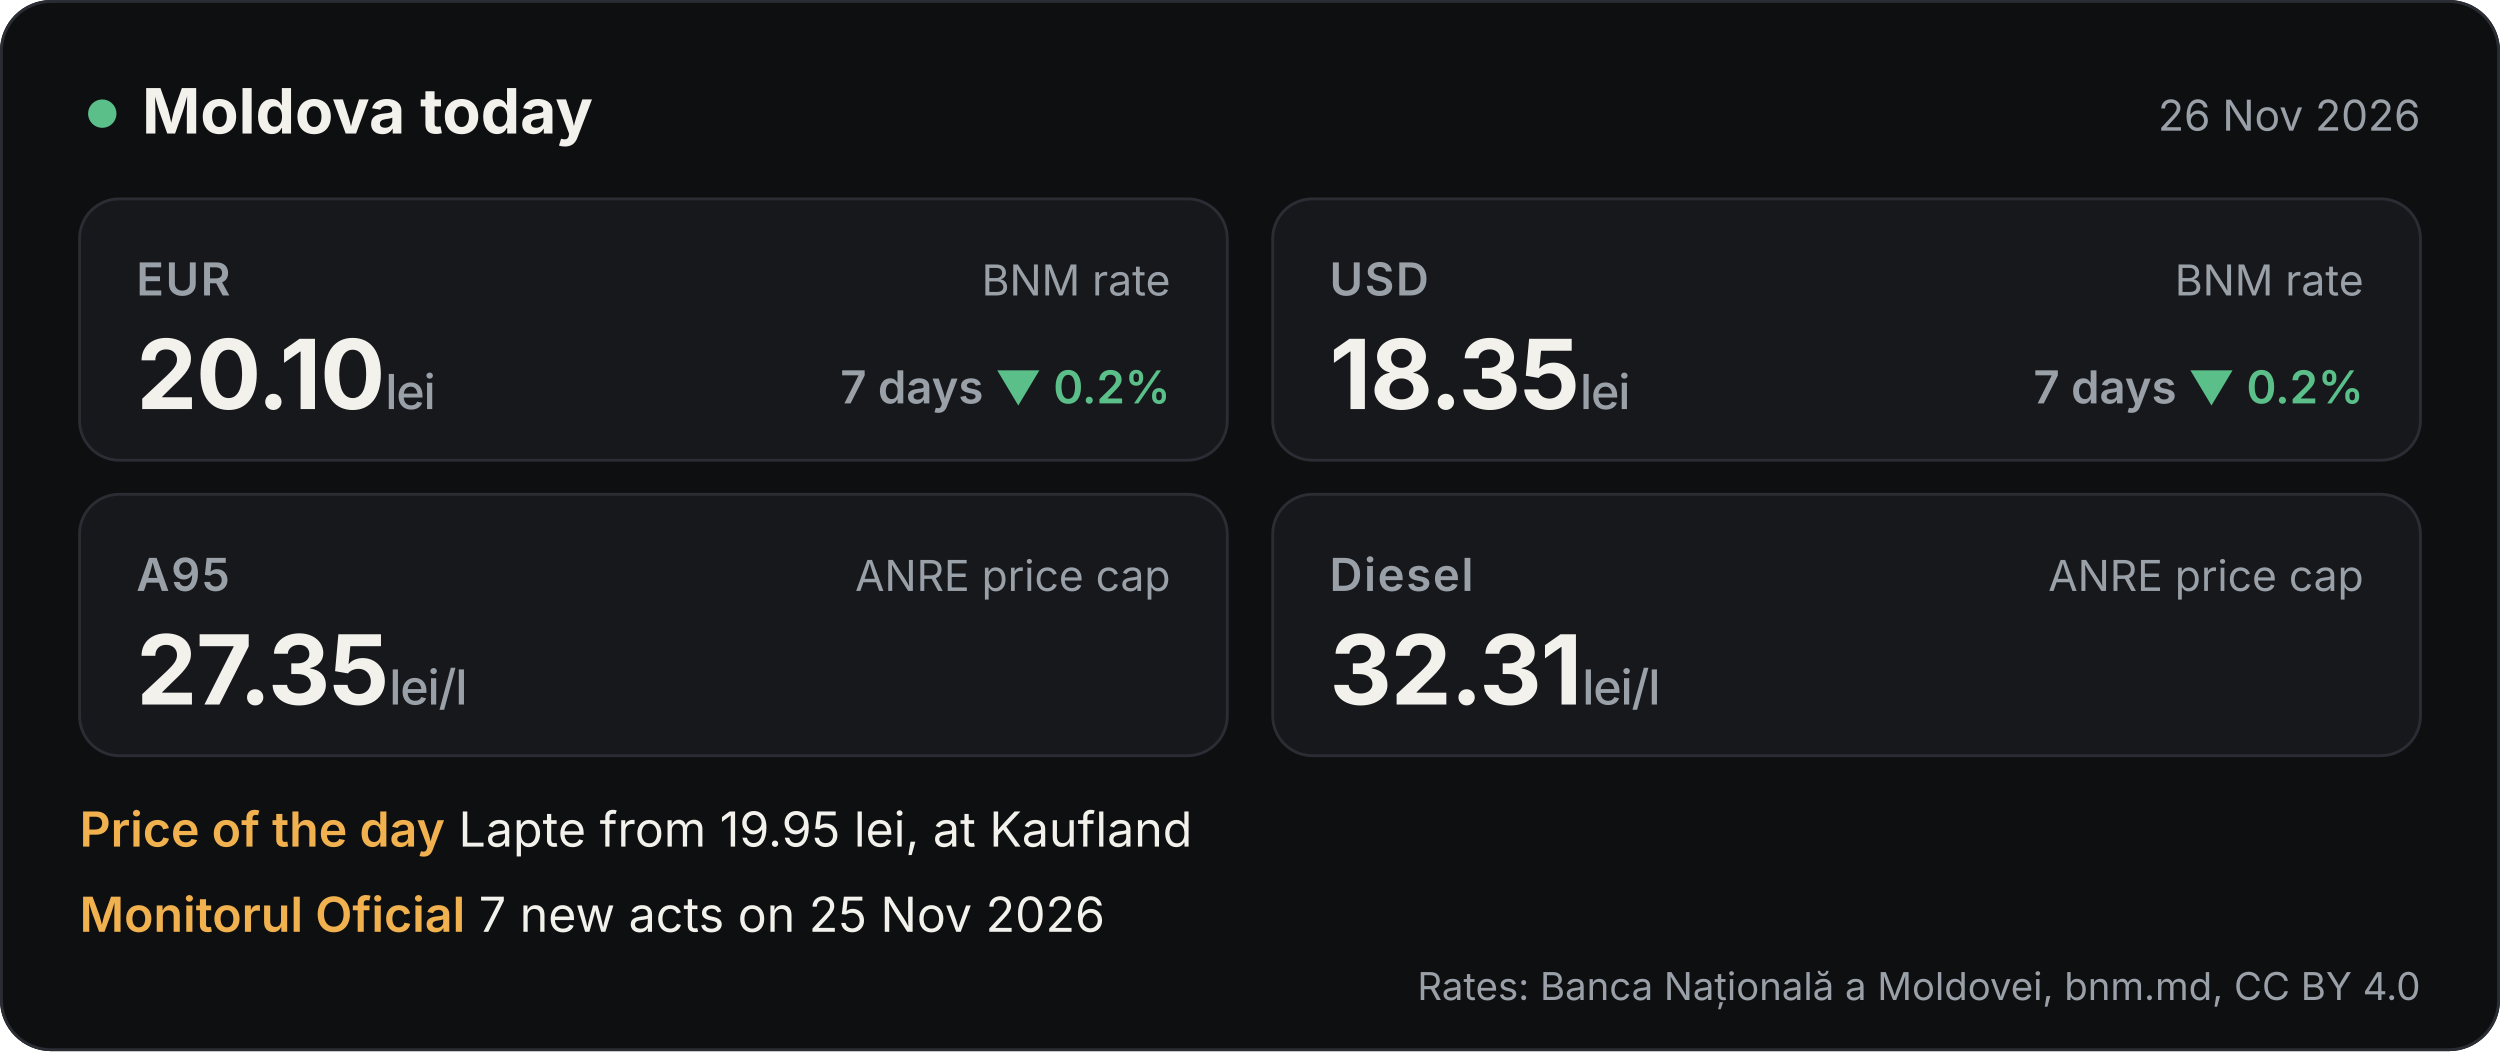
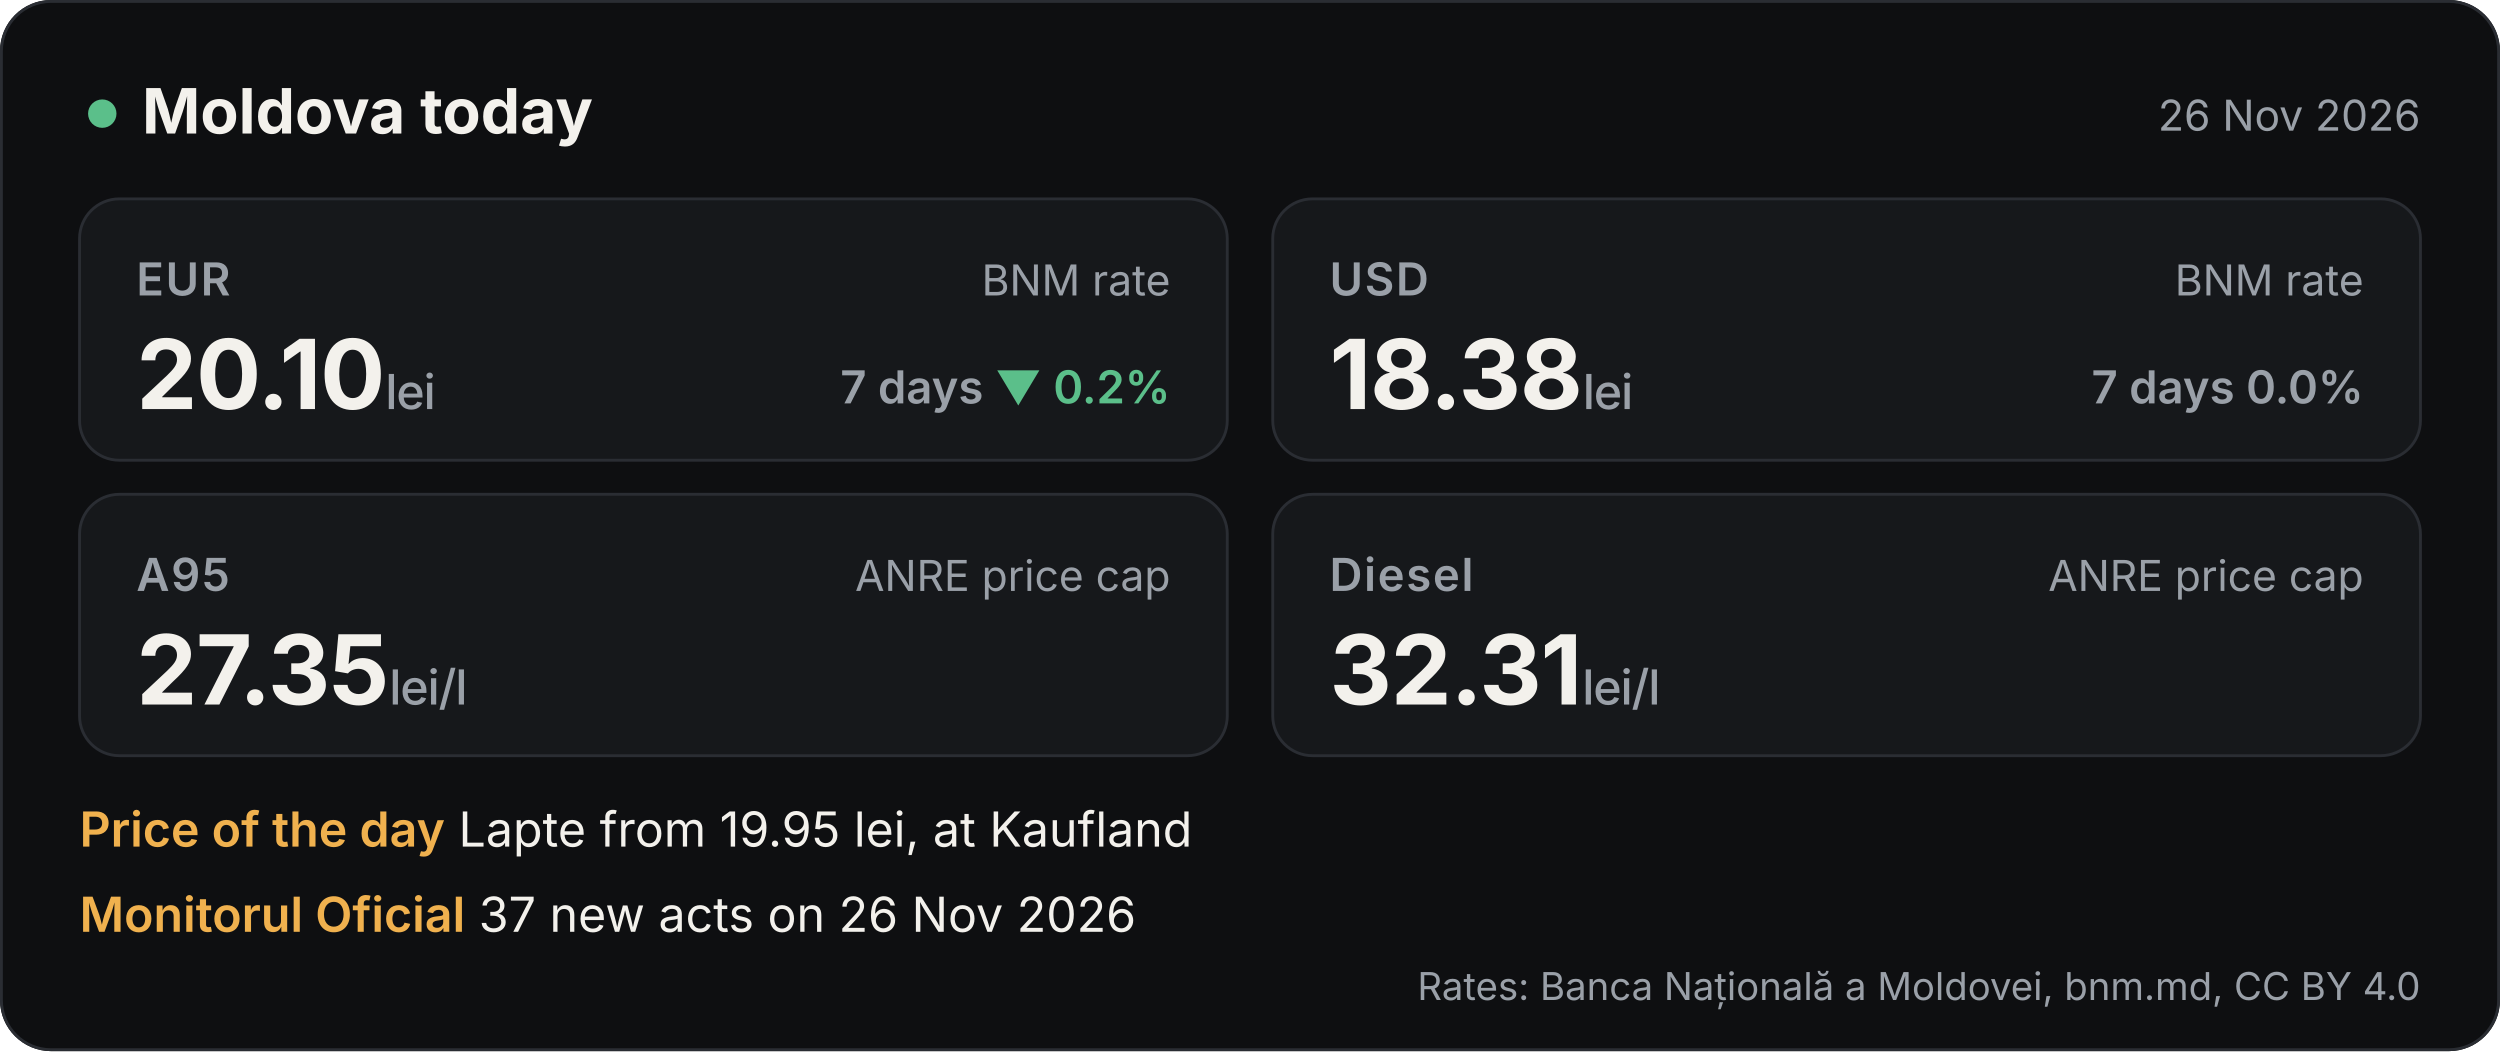
- <svg xmlns="http://www.w3.org/2000/svg" width="880" height="370" viewBox="0 0 880 370" role="img" aria-label="Moldova today: EUR 20.0996 lei, USD 18.3466 lei">
+ <svg xmlns="http://www.w3.org/2000/svg" width="880" height="370" viewBox="0 0 880 370" role="img" aria-label="Moldova today: EUR 20.101 lei, USD 18.3755 lei">
  <style>.h{font:700 22px -apple-system,BlinkMacSystemFont,'Segoe UI',Inter,Helvetica,Arial,sans-serif;fill:#F3F1EC}.d{font:400 15px -apple-system,BlinkMacSystemFont,'Segoe UI',Inter,Helvetica,Arial,sans-serif;fill:#9AA0A8}.k{font:600 16px -apple-system,BlinkMacSystemFont,'Segoe UI',Inter,Helvetica,Arial,sans-serif;fill:#9AA0A8;letter-spacing:.6px}.v{font:700 34px -apple-system,BlinkMacSystemFont,'Segoe UI',Inter,Helvetica,Arial,sans-serif;fill:#F3F1EC;letter-spacing:-.4px}.u{font:500 17px -apple-system,BlinkMacSystemFont,'Segoe UI',Inter,Helvetica,Arial,sans-serif;fill:#9AA0A8}.src{font:400 15px -apple-system,BlinkMacSystemFont,'Segoe UI',Inter,Helvetica,Arial,sans-serif;fill:#9AA0A8}.chg{font:600 16px -apple-system,BlinkMacSystemFont,'Segoe UI',Inter,Helvetica,Arial,sans-serif;fill:#9AA0A8}
.row{font:400 17px -apple-system,BlinkMacSystemFont,'Segoe UI',Inter,Helvetica,Arial,sans-serif;fill:#F3F1EC}.acc{fill:#F0B14E;font-weight:600}.foot{font:400 13.5px -apple-system,BlinkMacSystemFont,'Segoe UI',Inter,Helvetica,Arial,sans-serif;fill:#9AA0A8}.tile{animation:in .7s ease-out both}@keyframes in{from{opacity:0;transform:translateY(10px)}to{opacity:1;transform:none}}
.live{fill:#5BBF8A;animation:blink 2s infinite}@keyframes blink{50%{opacity:.25}}@media (prefers-reduced-motion:reduce){*{animation:none!important}}</style>
  <rect width="880" height="370" rx="18" fill="#0E0F11" />
  <rect x=".5" y=".5" width="879" height="369" rx="17.5" fill="none" stroke="#2A2D33" />
  <circle cx="36" cy="40" r="5" class="live" />
  <text x="50" y="47" class="h">Moldova today</text>
  <text x="852" y="46" class="d" text-anchor="end">26 Nov 2026</text>
  <g class="tile" style="animation-delay:0s">
    <rect x="28" y="70" width="404" height="92" rx="14" fill="#16181B" stroke="#2A2D33" />
    <text x="48" y="104" class="k">EUR</text>
    <text x="48" y="144" class="v">20.10<tspan class="u"> lei</tspan>
    </text>
    <text x="412" y="104" class="src" text-anchor="end">BNM rate</text>
    <text x="412" y="142" class="chg" text-anchor="end">7 days <tspan fill="#5BBF8A">▼ 0.2%</tspan>
    </text>
  </g>
  <g class="tile" style="animation-delay:0.12s">
    <rect x="448" y="70" width="404" height="92" rx="14" fill="#16181B" stroke="#2A2D33" />
    <text x="468" y="104" class="k">USD</text>
-     <text x="468" y="144" class="v">18.35<tspan class="u"> lei</tspan>
+     <text x="468" y="144" class="v">18.38<tspan class="u"> lei</tspan>
    </text>
    <text x="832" y="104" class="src" text-anchor="end">BNM rate</text>
-     <text x="832" y="142" class="chg" text-anchor="end">7 days <tspan fill="#5BBF8A">▼ 0.2%</tspan>
+     <text x="832" y="142" class="chg" text-anchor="end">7 days <tspan fill="#9AA0A8">0.0%</tspan>
    </text>
  </g>
  <g class="tile" style="animation-delay:0.24s">
    <rect x="28" y="174" width="404" height="92" rx="14" fill="#16181B" stroke="#2A2D33" />
    <text x="48" y="208" class="k">A95</text>
    <text x="48" y="248" class="v">27.35<tspan class="u"> lei/l</tspan>
    </text>
    <text x="412" y="208" class="src" text-anchor="end">ANRE price cap</text>
  </g>
  <g class="tile" style="animation-delay:0.36s">
    <rect x="448" y="174" width="404" height="92" rx="14" fill="#16181B" stroke="#2A2D33" />
    <text x="468" y="208" class="k">Diesel</text>
    <text x="468" y="248" class="v">32.31<tspan class="u"> lei/l</tspan>
    </text>
    <text x="832" y="208" class="src" text-anchor="end">ANRE price cap</text>
  </g>
  <text x="28" y="298" class="row">
    <tspan class="acc">Price of the day</tspan>   Lapte from 19.95 lei, at Kaufland</text>
  <text x="28" y="328" class="row">
-     <tspan class="acc">Monitorul Oficial</tspan>   7 new acts on 25 Nov 2026</text>
+     <tspan class="acc">Monitorul Oficial</tspan>   37 new acts on 26 Nov 2026</text>
  <text x="852" y="352" class="foot" text-anchor="end">Rates: Banca Națională a Moldovei, bnm.md, CC BY 4.0</text>
</svg>
